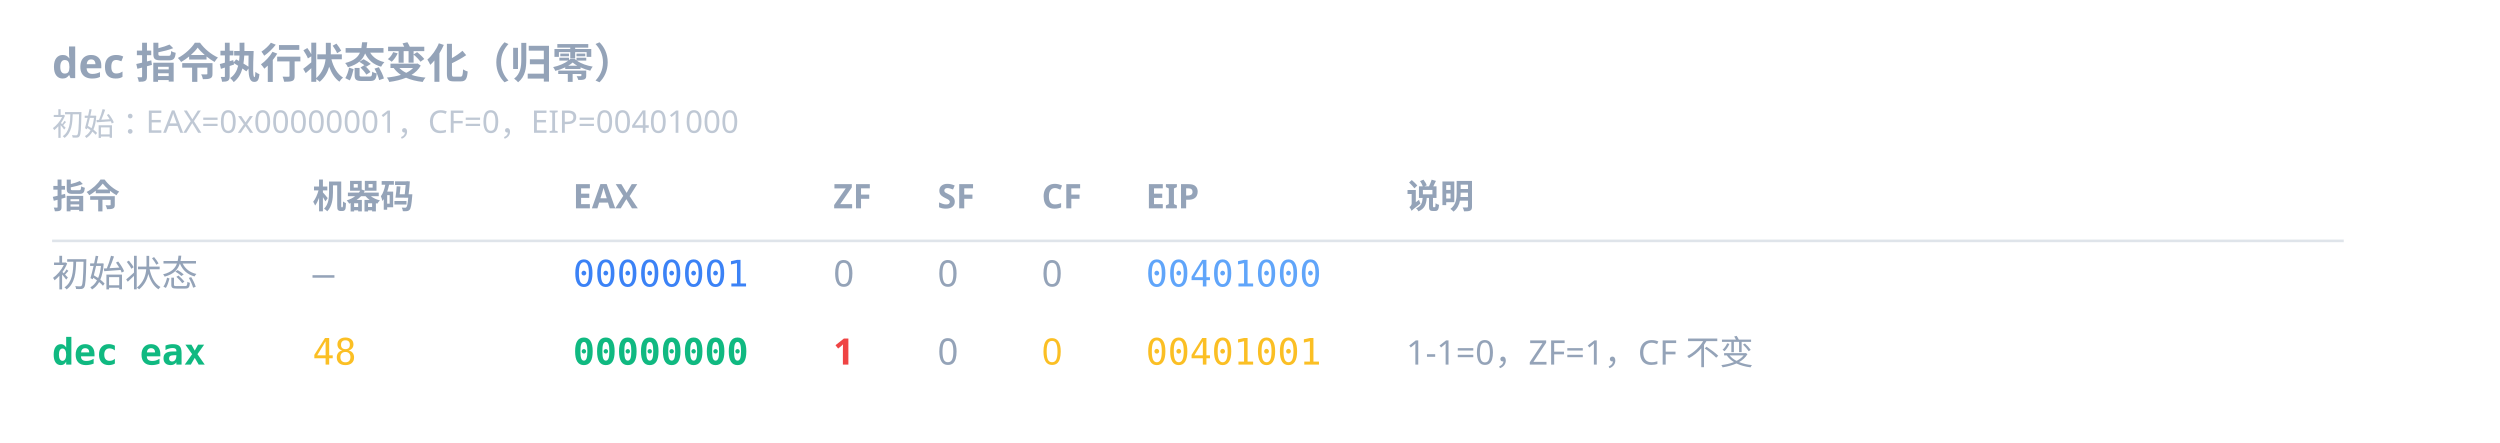
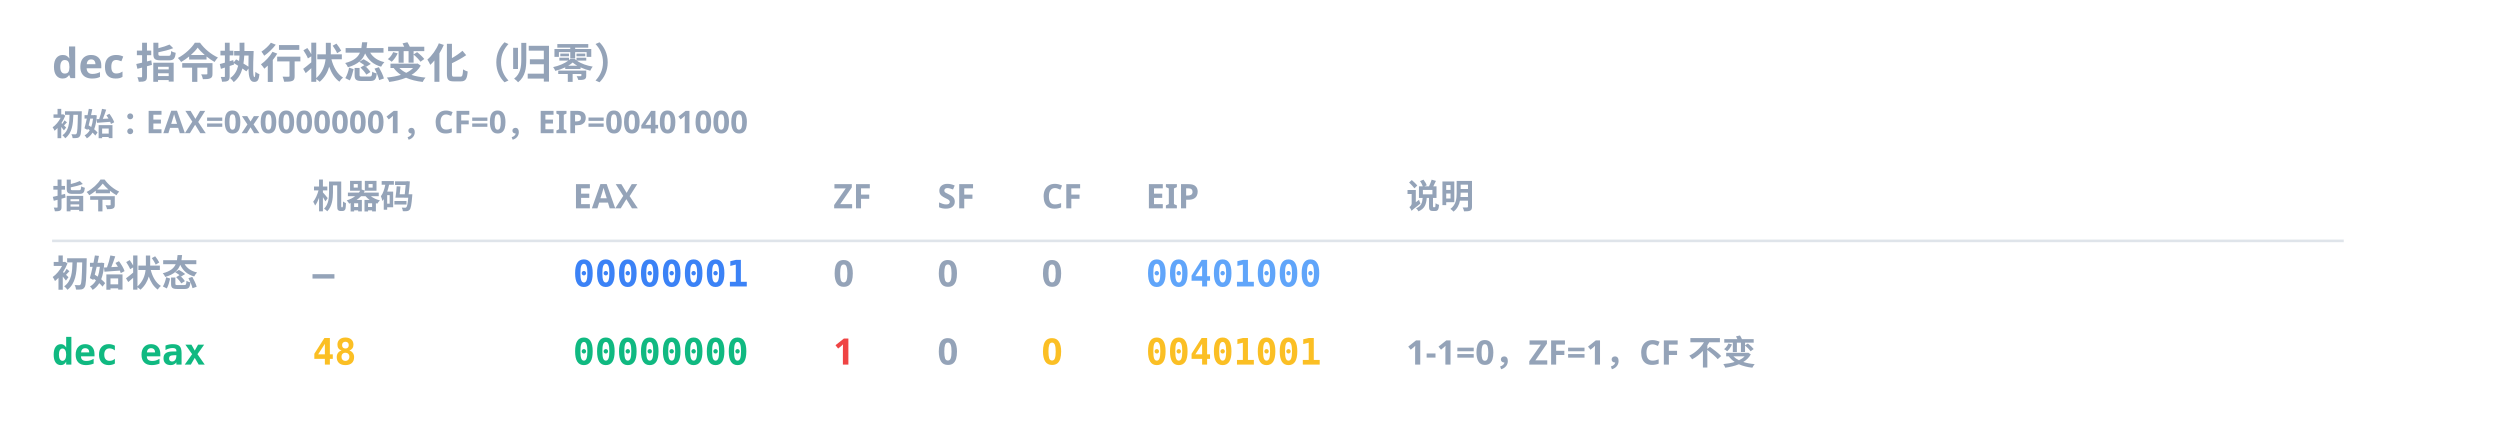
<svg xmlns="http://www.w3.org/2000/svg" viewBox="0 0 960 170" width="100%" height="100%" font-family="'Noto Sans SC','Microsoft YaHei','PingFang SC','Hiragino Sans GB',sans-serif" font-size="14">
  <text x="20" y="30" font-size="16" font-weight="bold" fill="#94a3b8">dec 指令执行状态变化（归零）</text>
-   <text x="20" y="52" font-size="12" fill="#94a3b8" opacity="0.6">初始：EAX=0x00000001，CF=0，EIP=00401000</text>
+   <text x="20" y="52" font-size="12" fill="#94a3b8" font-weight="bold">初始：EAX=0x00000001，CF=0，EIP=00401000</text>
  <g transform="translate(20, 80)">
    <text x="0" y="0" font-size="13" fill="#94a3b8" font-weight="bold">指令</text>
    <text x="100" y="0" font-size="13" fill="#94a3b8" font-weight="bold">机器码</text>
    <text x="200" y="0" font-size="13" fill="#94a3b8" font-weight="bold">EAX</text>
    <text x="300" y="0" font-size="13" fill="#94a3b8" font-weight="bold">ZF</text>
    <text x="340" y="0" font-size="13" fill="#94a3b8" font-weight="bold">SF</text>
    <text x="380" y="0" font-size="13" fill="#94a3b8" font-weight="bold">CF</text>
    <text x="420" y="0" font-size="13" fill="#94a3b8" font-weight="bold">EIP</text>
    <text x="520" y="0" font-size="13" fill="#94a3b8" font-weight="bold">说明</text>
    <rect x="0" y="12" width="880" height="1" fill="#94a3b8" fill-opacity="0.3" />
  </g>
  <g transform="translate(20, 110)">
-     <text x="0" y="0" font-family="monospace" font-size="14" fill="#94a3b8">初始状态</text>
-     <text x="100" y="0" font-family="monospace" font-size="14" fill="#94a3b8">—</text>
-     <text x="200" y="0" font-family="monospace" font-size="14" fill="#3b82f6">00000001</text>
-     <text x="300" y="0" font-size="14" fill="#94a3b8">0</text>
-     <text x="340" y="0" font-size="14" fill="#94a3b8">0</text>
-     <text x="380" y="0" font-size="14" fill="#94a3b8">0</text>
-     <text x="420" y="0" font-family="monospace" font-size="14" fill="#60a5fa">00401000</text>
+     <text x="0" y="0" font-family="monospace" font-size="14" fill="#94a3b8" font-weight="bold">初始状态</text>
+     <text x="100" y="0" font-family="monospace" font-size="14" fill="#94a3b8" font-weight="bold">—</text>
+     <text x="200" y="0" font-family="monospace" font-size="14" fill="#3b82f6" font-weight="bold">00000001</text>
+     <text x="300" y="0" font-size="14" fill="#94a3b8" font-weight="bold">0</text>
+     <text x="340" y="0" font-size="14" fill="#94a3b8" font-weight="bold">0</text>
+     <text x="380" y="0" font-size="14" fill="#94a3b8" font-weight="bold">0</text>
+     <text x="420" y="0" font-family="monospace" font-size="14" fill="#60a5fa" font-weight="bold">00401000</text>
  </g>
  <g transform="translate(20, 140)">
    <text x="0" y="0" font-family="monospace" font-size="14" font-weight="bold" fill="#10b981">dec eax</text>
-     <text x="100" y="0" font-family="monospace" font-size="14" fill="#fbbf24">48</text>
+     <text x="100" y="0" font-family="monospace" font-size="14" fill="#fbbf24" font-weight="bold">48</text>
    <text x="200" y="0" font-family="monospace" font-size="14" font-weight="bold" fill="#10b981">00000000</text>
    <text x="300" y="0" font-size="14" font-weight="bold" fill="#ef4444">1</text>
-     <text x="340" y="0" font-size="14" fill="#94a3b8">0</text>
-     <text x="380" y="0" font-size="14" fill="#fbbf24">0</text>
-     <text x="420" y="0" font-family="monospace" font-size="14" fill="#fbbf24">00401001</text>
-     <text x="520" y="0" font-size="13" fill="#94a3b8">1-1=0，ZF=1，CF 不变</text>
+     <text x="340" y="0" font-size="14" fill="#94a3b8" font-weight="bold">0</text>
+     <text x="380" y="0" font-size="14" fill="#fbbf24" font-weight="bold">0</text>
+     <text x="420" y="0" font-family="monospace" font-size="14" fill="#fbbf24" font-weight="bold">00401001</text>
+     <text x="520" y="0" font-size="13" fill="#94a3b8" font-weight="bold">1-1=0，ZF=1，CF 不变</text>
  </g>
</svg>
